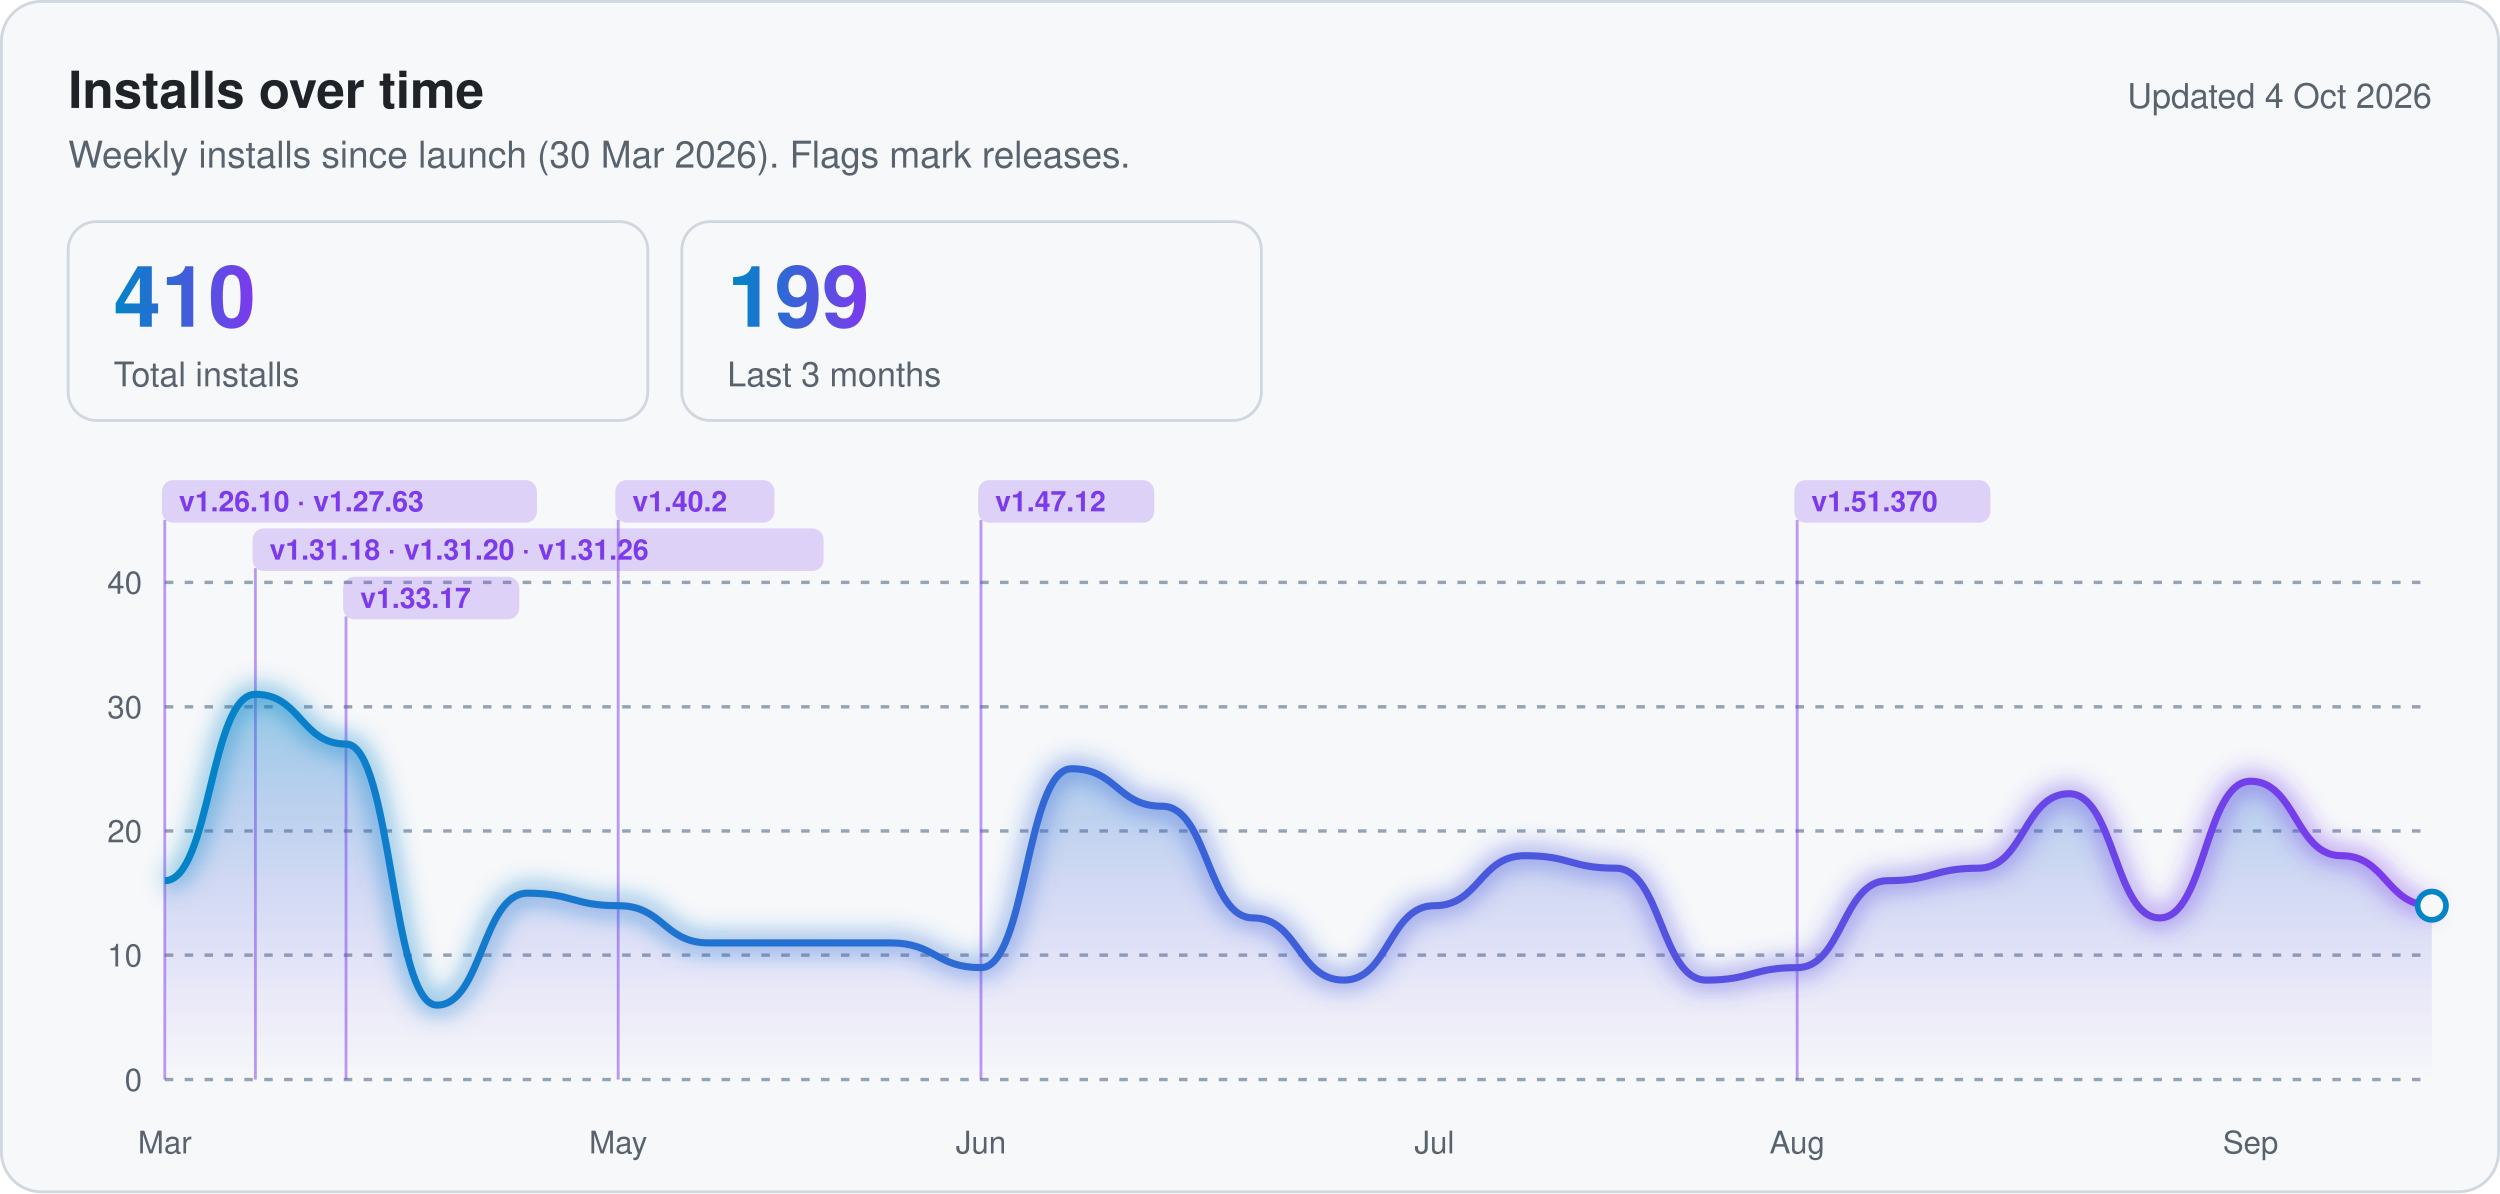
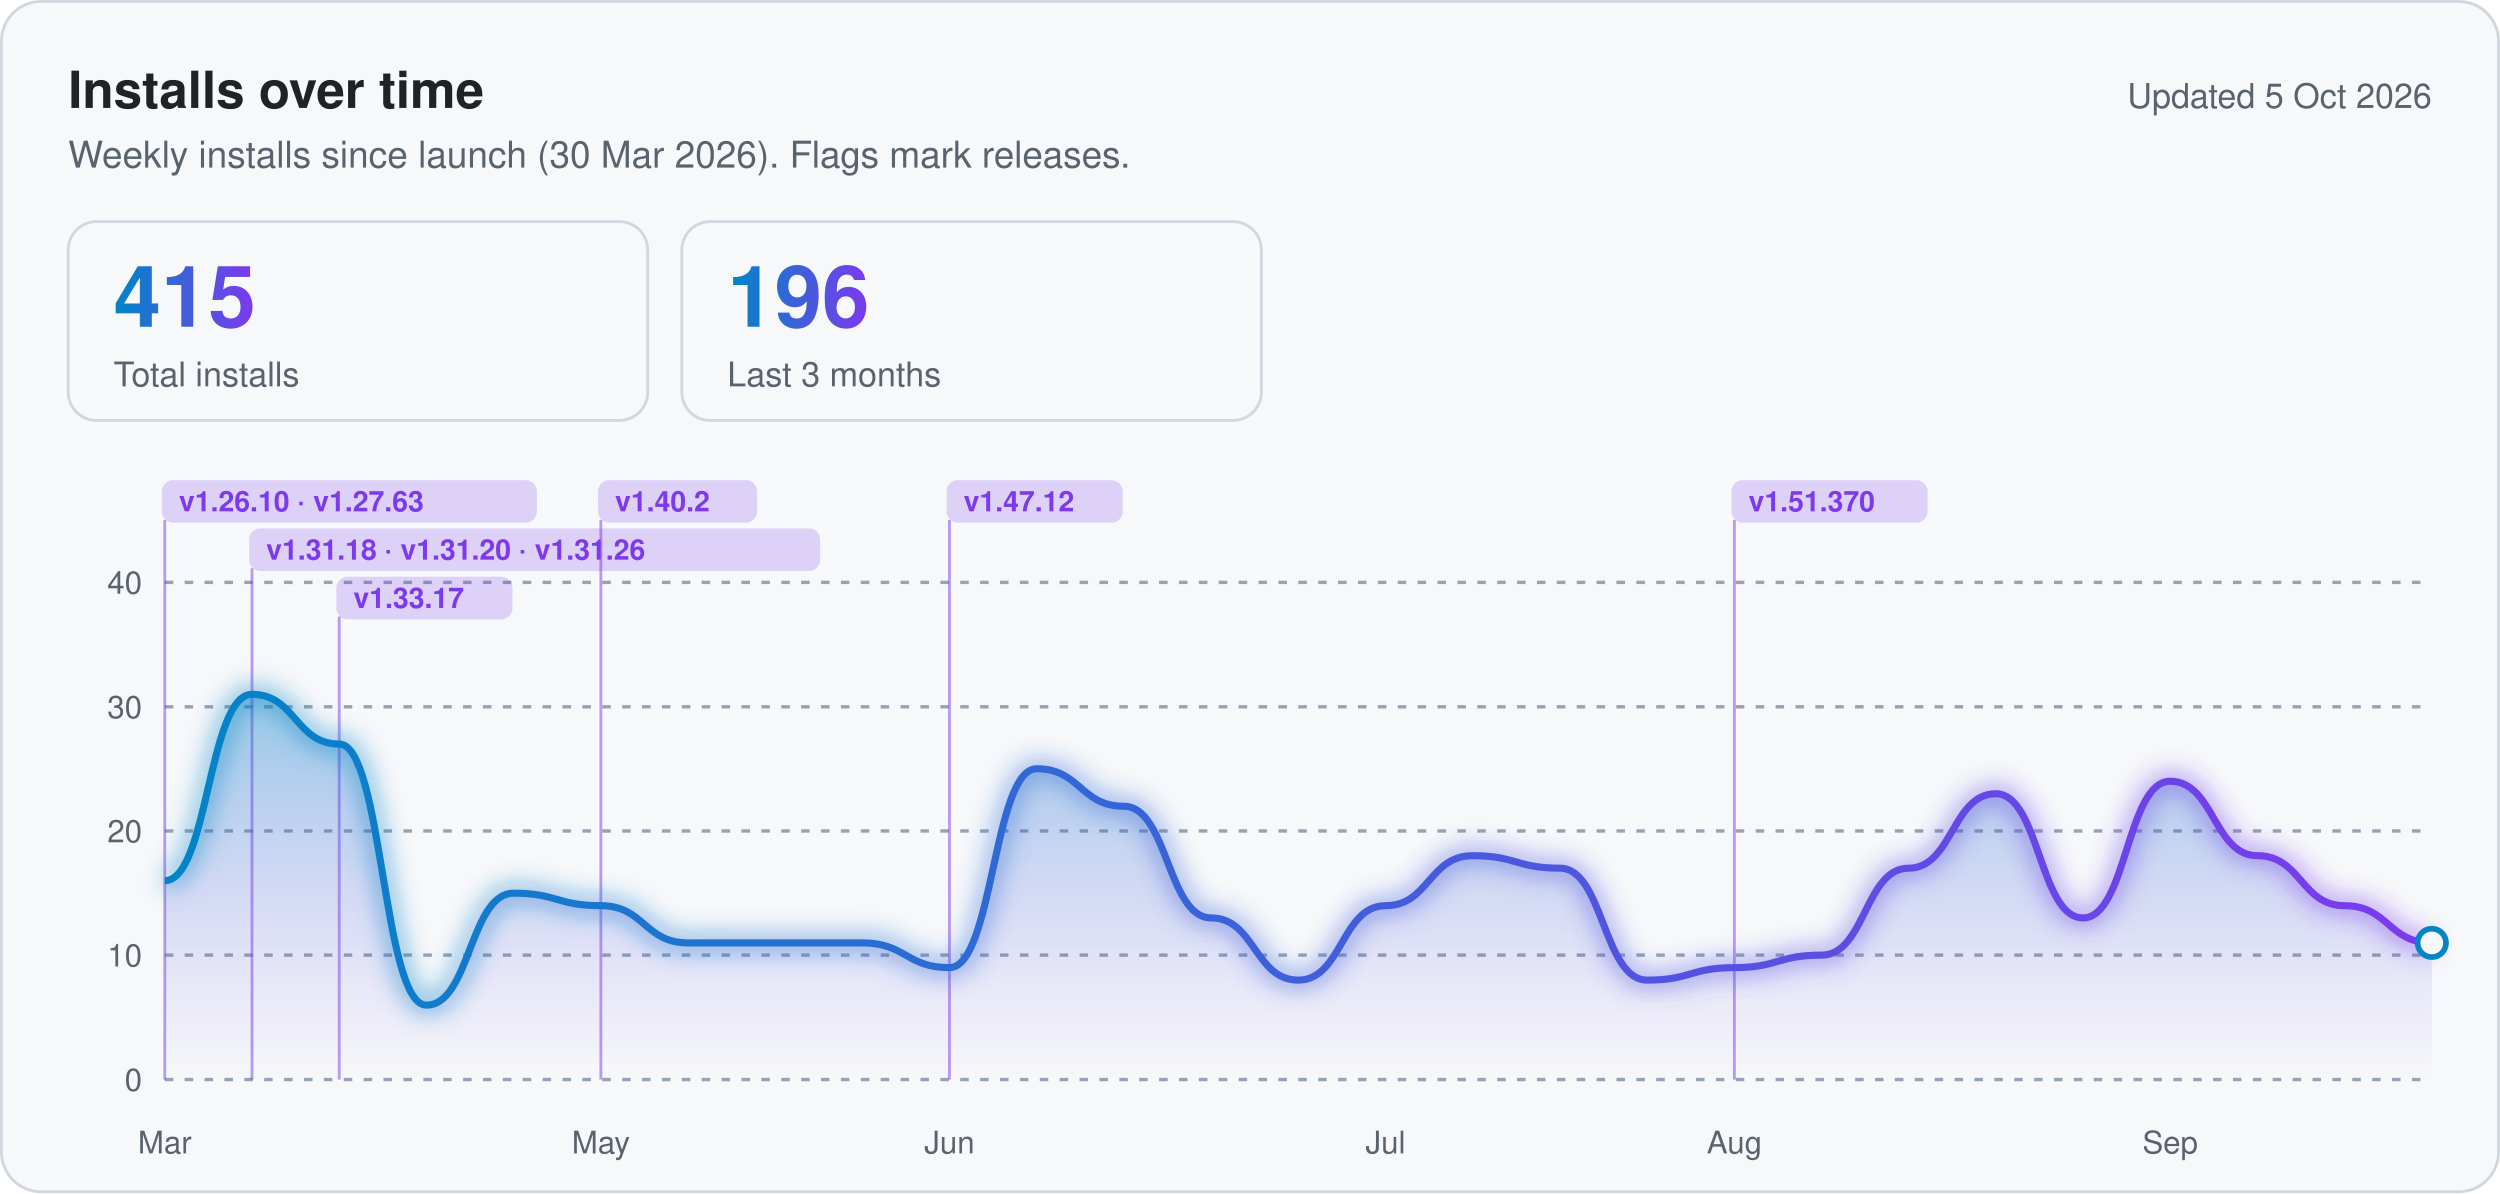
<svg xmlns="http://www.w3.org/2000/svg" viewBox="0 0 880 420" width="880" height="420" role="img" aria-label="Installs over time" font-family="'Segoe UI', system-ui, -apple-system, Helvetica, Arial, sans-serif">
  <style>@keyframes draw{from{stroke-dasharray:1;stroke-dashoffset:1}to{stroke-dasharray:1;stroke-dashoffset:0}}@keyframes fade{from{opacity:0}}.ln,.gw{animation:draw 2.2s ease-out .2s backwards}.fd{animation:fade 1.4s ease 1.2s backwards}@media (prefers-reduced-motion:reduce){.lwv{display:none}}@media (prefers-reduced-motion:reduce){*{animation:none!important}}</style>
  <defs>
    <linearGradient id="lg" x1="0" x2="1">
      <stop offset="0" stop-color="#0284c7" />
      <stop offset="1" stop-color="#7c3aed" />
    </linearGradient>
    <linearGradient id="ag" x1="0" x2="0" y1="0" y2="1">
      <stop offset="0" stop-color="#0284c7" stop-opacity=".4" />
      <stop offset="1" stop-color="#7c3aed" stop-opacity="0" />
    </linearGradient>
    <filter id="gw" x="-5%" y="-30%" width="110%" height="160%">
      <feGaussianBlur stdDeviation="4" />
    </filter>
    <linearGradient id="wv" gradientUnits="userSpaceOnUse" x1="0" y1="0" x2="880" y2="0" gradientTransform="translate(-90,0)">
      <stop offset="0" stop-color="#fff" stop-opacity="0" />
      <stop offset=".04" stop-color="#fff" stop-opacity="0" />
      <stop offset=".08" stop-color="#fff" stop-opacity="1" />
      <stop offset=".086" stop-color="#fff" stop-opacity="0" />
      <stop offset="1" stop-color="#fff" stop-opacity="0" />
      <animateTransform attributeName="gradientTransform" type="translate" from="-90 0" to="970 0" dur="10s" begin="2.4s" repeatCount="indefinite" />
    </linearGradient>
  </defs>
  <rect x=".5" y=".5" width="879" height="419" rx="14" fill="#f6f8fa" stroke="#d0d7de" />
  <text x="24" y="38" font-size="18" font-weight="700" fill="#1f2328">Installs over time</text>
  <text x="24" y="59" font-size="13" fill="#59636e">Weekly installs since launch (30 Mar 2026). Flags mark releases.</text>
-   <text x="856" y="38" font-size="12" fill="#59636e" text-anchor="end">Updated 4 Oct 2026</text>
+   <text x="856" y="38" font-size="12" fill="#59636e" text-anchor="end">Updated 5 Oct 2026</text>
  <rect x="24" y="78" width="204" height="70" rx="10" fill="none" stroke="#d0d7de" />
-   <text x="40" y="115" font-size="30" font-weight="700" fill="url(#lg)">410</text>
+   <text x="40" y="115" font-size="30" font-weight="700" fill="url(#lg)">415</text>
  <text x="40" y="136" font-size="12" fill="#59636e">Total installs</text>
  <rect x="240" y="78" width="204" height="70" rx="10" fill="none" stroke="#d0d7de" />
-   <text x="256" y="115" font-size="30" font-weight="700" fill="url(#lg)">199</text>
+   <text x="256" y="115" font-size="30" font-weight="700" fill="url(#lg)">196</text>
  <text x="256" y="136" font-size="12" fill="#59636e">Last 3 months</text>
  <line x1="58" x2="856" y1="380.0" y2="380.0" stroke="#95a3b5" stroke-width="1.2" stroke-dasharray="3 4" />
  <text x="50" y="384.0" font-size="11" fill="#59636e" text-anchor="end">0</text>
  <line x1="58" x2="856" y1="336.2" y2="336.2" stroke="#95a3b5" stroke-width="1.2" stroke-dasharray="3 4" />
  <text x="50" y="340.2" font-size="11" fill="#59636e" text-anchor="end">10</text>
  <line x1="58" x2="856" y1="292.5" y2="292.5" stroke="#95a3b5" stroke-width="1.2" stroke-dasharray="3 4" />
  <text x="50" y="296.5" font-size="11" fill="#59636e" text-anchor="end">20</text>
  <line x1="58" x2="856" y1="248.8" y2="248.8" stroke="#95a3b5" stroke-width="1.2" stroke-dasharray="3 4" />
  <text x="50" y="252.8" font-size="11" fill="#59636e" text-anchor="end">30</text>
  <line x1="58" x2="856" y1="205.0" y2="205.0" stroke="#95a3b5" stroke-width="1.2" stroke-dasharray="3 4" />
  <text x="50" y="209.0" font-size="11" fill="#59636e" text-anchor="end">40</text>
  <text x="58.0" y="406" font-size="11" fill="#59636e" text-anchor="middle">Mar</text>
-   <text x="217.6" y="406" font-size="11" fill="#59636e" text-anchor="middle">May</text>
-   <text x="345.3" y="406" font-size="11" fill="#59636e" text-anchor="middle">Jun</text>
-   <text x="504.9" y="406" font-size="11" fill="#59636e" text-anchor="middle">Jul</text>
-   <text x="632.6" y="406" font-size="11" fill="#59636e" text-anchor="middle">Aug</text>
-   <text x="792.2" y="406" font-size="11" fill="#59636e" text-anchor="middle">Sep</text>
+   <text x="211.5" y="406" font-size="11" fill="#59636e" text-anchor="middle">May</text>
+   <text x="334.2" y="406" font-size="11" fill="#59636e" text-anchor="middle">Jun</text>
+   <text x="487.7" y="406" font-size="11" fill="#59636e" text-anchor="middle">Jul</text>
+   <text x="610.5" y="406" font-size="11" fill="#59636e" text-anchor="middle">Aug</text>
+   <text x="763.9" y="406" font-size="11" fill="#59636e" text-anchor="middle">Sep</text>
  <line x1="58.0" x2="58.0" y1="183" y2="380" stroke="#7c3aed" stroke-opacity=".5" />
  <rect x="57.0" y="169" width="132" height="15" rx="4" fill="#7c3aed" fill-opacity=".2" />
  <text x="63.0" y="180" font-size="10" font-weight="600" fill="#7c3aed">v1.26.10 · v1.27.63</text>
-   <line x1="89.9" x2="89.9" y1="200" y2="380" stroke="#7c3aed" stroke-opacity=".5" />
-   <rect x="88.9" y="186" width="201" height="15" rx="4" fill="#7c3aed" fill-opacity=".2" />
-   <text x="94.9" y="197" font-size="10" font-weight="600" fill="#7c3aed">v1.31.18 · v1.31.20 · v1.31.26</text>
-   <line x1="121.8" x2="121.8" y1="217" y2="380" stroke="#7c3aed" stroke-opacity=".5" />
-   <rect x="120.8" y="203" width="62" height="15" rx="4" fill="#7c3aed" fill-opacity=".2" />
-   <text x="126.8" y="214" font-size="10" font-weight="600" fill="#7c3aed">v1.33.17</text>
-   <line x1="217.6" x2="217.6" y1="183" y2="380" stroke="#7c3aed" stroke-opacity=".5" />
-   <rect x="216.6" y="169" width="56" height="15" rx="4" fill="#7c3aed" fill-opacity=".2" />
-   <text x="222.6" y="180" font-size="10" font-weight="600" fill="#7c3aed">v1.40.2</text>
-   <line x1="345.3" x2="345.3" y1="183" y2="380" stroke="#7c3aed" stroke-opacity=".5" />
-   <rect x="344.3" y="169" width="62" height="15" rx="4" fill="#7c3aed" fill-opacity=".2" />
-   <text x="350.3" y="180" font-size="10" font-weight="600" fill="#7c3aed">v1.47.12</text>
-   <line x1="632.6" x2="632.6" y1="183" y2="380" stroke="#7c3aed" stroke-opacity=".5" />
-   <rect x="631.6" y="169" width="69" height="15" rx="4" fill="#7c3aed" fill-opacity=".2" />
-   <text x="637.6" y="180" font-size="10" font-weight="600" fill="#7c3aed">v1.51.370</text>
-   <path class="fd" d="M58.0,310.0C74.0,310.0 74.0,244.4 89.9,244.4C105.9,244.4 105.9,261.9 121.8,261.9C137.8,261.9 137.8,353.8 153.8,353.8C169.7,353.8 169.7,314.4 185.7,314.4C201.6,314.4 201.6,318.8 217.6,318.8C233.6,318.8 233.6,331.9 249.5,331.9C265.5,331.9 265.5,331.9 281.4,331.9C297.4,331.9 297.4,331.9 313.4,331.9C329.3,331.9 329.3,340.6 345.3,340.6C361.2,340.6 361.2,270.6 377.2,270.6C393.2,270.6 393.2,283.8 409.1,283.8C425.1,283.8 425.1,323.1 441.0,323.1C457.0,323.1 457.0,345.0 473.0,345.0C488.9,345.0 488.9,318.8 504.9,318.8C520.8,318.8 520.8,301.2 536.8,301.2C552.8,301.2 552.8,305.6 568.7,305.6C584.7,305.6 584.7,345.0 600.6,345.0C616.6,345.0 616.6,340.6 632.6,340.6C648.5,340.6 648.5,310.0 664.5,310.0C680.4,310.0 680.4,305.6 696.4,305.6C712.4,305.6 712.4,279.4 728.3,279.4C744.3,279.4 744.3,323.1 760.2,323.1C776.2,323.1 776.2,275.0 792.2,275.0C808.1,275.0 808.1,301.2 824.1,301.2C840.0,301.2 840.0,318.8 856.0,318.8L856.0,380.0L58.0,380.0Z" fill="url(#ag)" />
-   <path class="gw" d="M58.0,310.0C74.0,310.0 74.0,244.4 89.9,244.4C105.9,244.4 105.9,261.9 121.8,261.9C137.8,261.9 137.8,353.8 153.8,353.8C169.7,353.8 169.7,314.4 185.7,314.4C201.6,314.4 201.6,318.8 217.6,318.8C233.6,318.8 233.6,331.9 249.5,331.9C265.5,331.9 265.5,331.9 281.4,331.9C297.4,331.9 297.4,331.9 313.4,331.9C329.3,331.9 329.3,340.6 345.3,340.6C361.2,340.6 361.2,270.6 377.2,270.6C393.2,270.6 393.2,283.8 409.1,283.8C425.1,283.8 425.1,323.1 441.0,323.1C457.0,323.1 457.0,345.0 473.0,345.0C488.9,345.0 488.9,318.8 504.9,318.8C520.8,318.8 520.8,301.2 536.8,301.2C552.8,301.2 552.8,305.6 568.7,305.6C584.7,305.6 584.7,345.0 600.6,345.0C616.6,345.0 616.6,340.6 632.6,340.6C648.5,340.6 648.5,310.0 664.5,310.0C680.4,310.0 680.4,305.6 696.4,305.6C712.4,305.6 712.4,279.4 728.3,279.4C744.3,279.4 744.3,323.1 760.2,323.1C776.2,323.1 776.2,275.0 792.2,275.0C808.1,275.0 808.1,301.2 824.1,301.2C840.0,301.2 840.0,318.8 856.0,318.8" pathLength="1" fill="none" stroke="url(#lg)" stroke-width="7" stroke-opacity=".45" filter="url(#gw)" />
-   <path class="ln" d="M58.0,310.0C74.0,310.0 74.0,244.4 89.9,244.4C105.9,244.4 105.9,261.9 121.8,261.9C137.8,261.9 137.8,353.8 153.8,353.8C169.7,353.8 169.7,314.4 185.7,314.4C201.6,314.4 201.6,318.8 217.6,318.8C233.6,318.8 233.6,331.9 249.5,331.9C265.5,331.9 265.5,331.9 281.4,331.9C297.4,331.9 297.4,331.9 313.4,331.9C329.3,331.9 329.3,340.6 345.3,340.6C361.2,340.6 361.2,270.6 377.2,270.6C393.2,270.6 393.2,283.8 409.1,283.8C425.1,283.8 425.1,323.1 441.0,323.1C457.0,323.1 457.0,345.0 473.0,345.0C488.9,345.0 488.9,318.8 504.9,318.8C520.8,318.8 520.8,301.2 536.8,301.2C552.8,301.2 552.8,305.6 568.7,305.6C584.7,305.6 584.7,345.0 600.6,345.0C616.6,345.0 616.6,340.6 632.6,340.6C648.5,340.6 648.5,310.0 664.5,310.0C680.4,310.0 680.4,305.6 696.4,305.6C712.4,305.6 712.4,279.4 728.3,279.4C744.3,279.4 744.3,323.1 760.2,323.1C776.2,323.1 776.2,275.0 792.2,275.0C808.1,275.0 808.1,301.2 824.1,301.2C840.0,301.2 840.0,318.8 856.0,318.8" pathLength="1" fill="none" stroke="url(#lg)" stroke-width="2.5" stroke-linejoin="round" />
-   <path class="lwv" d="M58.0,310.0C74.0,310.0 74.0,244.4 89.9,244.4C105.9,244.4 105.9,261.9 121.8,261.9C137.8,261.9 137.8,353.8 153.8,353.8C169.7,353.8 169.7,314.4 185.7,314.4C201.6,314.4 201.6,318.8 217.6,318.8C233.6,318.8 233.6,331.9 249.5,331.9C265.5,331.9 265.5,331.9 281.4,331.9C297.4,331.9 297.4,331.9 313.4,331.9C329.3,331.9 329.3,340.6 345.3,340.6C361.2,340.6 361.2,270.6 377.2,270.6C393.2,270.6 393.2,283.8 409.1,283.8C425.1,283.8 425.1,323.1 441.0,323.1C457.0,323.1 457.0,345.0 473.0,345.0C488.9,345.0 488.9,318.8 504.9,318.8C520.8,318.8 520.8,301.2 536.8,301.2C552.8,301.2 552.8,305.6 568.7,305.6C584.7,305.6 584.7,345.0 600.6,345.0C616.6,345.0 616.6,340.6 632.6,340.6C648.5,340.6 648.5,310.0 664.5,310.0C680.4,310.0 680.4,305.6 696.4,305.6C712.4,305.6 712.4,279.4 728.3,279.4C744.3,279.4 744.3,323.1 760.2,323.1C776.2,323.1 776.2,275.0 792.2,275.0C808.1,275.0 808.1,301.2 824.1,301.2C840.0,301.2 840.0,318.8 856.0,318.8" fill="none" stroke="url(#wv)" stroke-width="5.5" stroke-linecap="round" filter="url(#gw)" />
-   <path class="lwv" d="M58.0,310.0C74.0,310.0 74.0,244.4 89.9,244.4C105.9,244.4 105.9,261.9 121.8,261.9C137.8,261.9 137.8,353.8 153.8,353.8C169.7,353.8 169.7,314.4 185.7,314.4C201.6,314.4 201.6,318.8 217.6,318.8C233.6,318.8 233.6,331.9 249.5,331.9C265.5,331.9 265.5,331.9 281.4,331.9C297.4,331.9 297.4,331.9 313.4,331.9C329.3,331.9 329.3,340.6 345.3,340.6C361.2,340.6 361.2,270.6 377.2,270.6C393.2,270.6 393.2,283.8 409.1,283.8C425.1,283.8 425.1,323.1 441.0,323.1C457.0,323.1 457.0,345.0 473.0,345.0C488.9,345.0 488.9,318.8 504.9,318.8C520.8,318.8 520.8,301.2 536.8,301.2C552.8,301.2 552.8,305.6 568.7,305.6C584.7,305.6 584.7,345.0 600.6,345.0C616.6,345.0 616.6,340.6 632.6,340.6C648.5,340.6 648.5,310.0 664.5,310.0C680.4,310.0 680.4,305.6 696.4,305.6C712.4,305.6 712.4,279.4 728.3,279.4C744.3,279.4 744.3,323.1 760.2,323.1C776.2,323.1 776.2,275.0 792.2,275.0C808.1,275.0 808.1,301.2 824.1,301.2C840.0,301.2 840.0,318.8 856.0,318.8" fill="none" stroke="url(#wv)" stroke-width="2" stroke-linecap="round" />
-   <circle class="fd" cx="856.0" cy="318.8" r="5" fill="#f6f8fa" stroke="#0284c7" stroke-width="2" />
+   <line x1="88.7" x2="88.7" y1="200" y2="380" stroke="#7c3aed" stroke-opacity=".5" />
+   <rect x="87.7" y="186" width="201" height="15" rx="4" fill="#7c3aed" fill-opacity=".2" />
+   <text x="93.7" y="197" font-size="10" font-weight="600" fill="#7c3aed">v1.31.18 · v1.31.20 · v1.31.26</text>
+   <line x1="119.4" x2="119.4" y1="217" y2="380" stroke="#7c3aed" stroke-opacity=".5" />
+   <rect x="118.4" y="203" width="62" height="15" rx="4" fill="#7c3aed" fill-opacity=".2" />
+   <text x="124.4" y="214" font-size="10" font-weight="600" fill="#7c3aed">v1.33.17</text>
+   <line x1="211.5" x2="211.5" y1="183" y2="380" stroke="#7c3aed" stroke-opacity=".5" />
+   <rect x="210.5" y="169" width="56" height="15" rx="4" fill="#7c3aed" fill-opacity=".2" />
+   <text x="216.5" y="180" font-size="10" font-weight="600" fill="#7c3aed">v1.40.2</text>
+   <line x1="334.2" x2="334.2" y1="183" y2="380" stroke="#7c3aed" stroke-opacity=".5" />
+   <rect x="333.2" y="169" width="62" height="15" rx="4" fill="#7c3aed" fill-opacity=".2" />
+   <text x="339.2" y="180" font-size="10" font-weight="600" fill="#7c3aed">v1.47.12</text>
+   <line x1="610.5" x2="610.5" y1="183" y2="380" stroke="#7c3aed" stroke-opacity=".5" />
+   <rect x="609.5" y="169" width="69" height="15" rx="4" fill="#7c3aed" fill-opacity=".2" />
+   <text x="615.5" y="180" font-size="10" font-weight="600" fill="#7c3aed">v1.51.370</text>
+   <path class="fd" d="M58.0,310.0C73.3,310.0 73.3,244.4 88.7,244.4C104.0,244.4 104.0,261.9 119.4,261.9C134.7,261.9 134.7,353.8 150.1,353.8C165.4,353.8 165.4,314.4 180.8,314.4C196.1,314.4 196.1,318.8 211.5,318.8C226.8,318.8 226.8,331.9 242.2,331.9C257.5,331.9 257.5,331.9 272.8,331.9C288.2,331.9 288.2,331.9 303.5,331.9C318.9,331.9 318.9,340.6 334.2,340.6C349.6,340.6 349.6,270.6 364.9,270.6C380.3,270.6 380.3,283.8 395.6,283.8C411.0,283.8 411.0,323.1 426.3,323.1C441.7,323.1 441.7,345.0 457.0,345.0C472.3,345.0 472.3,318.8 487.7,318.8C503.0,318.8 503.0,301.2 518.4,301.2C533.7,301.2 533.7,305.6 549.1,305.6C564.4,305.6 564.4,345.0 579.8,345.0C595.1,345.0 595.1,340.6 610.5,340.6C625.8,340.6 625.8,336.2 641.2,336.2C656.5,336.2 656.5,305.6 671.8,305.6C687.2,305.6 687.2,279.4 702.5,279.4C717.9,279.4 717.9,323.1 733.2,323.1C748.6,323.1 748.6,275.0 763.9,275.0C779.3,275.0 779.3,301.2 794.6,301.2C810.0,301.2 810.0,318.8 825.3,318.8C840.7,318.8 840.7,331.9 856.0,331.9L856.0,380.0L58.0,380.0Z" fill="url(#ag)" />
+   <path class="gw" d="M58.0,310.0C73.3,310.0 73.3,244.4 88.7,244.4C104.0,244.4 104.0,261.9 119.4,261.9C134.7,261.9 134.7,353.8 150.1,353.8C165.4,353.8 165.4,314.4 180.8,314.4C196.1,314.4 196.1,318.8 211.5,318.8C226.8,318.8 226.8,331.9 242.2,331.9C257.5,331.9 257.5,331.9 272.8,331.9C288.2,331.9 288.2,331.9 303.5,331.9C318.9,331.9 318.9,340.6 334.2,340.6C349.6,340.6 349.6,270.6 364.9,270.6C380.3,270.6 380.3,283.8 395.6,283.8C411.0,283.8 411.0,323.1 426.3,323.1C441.7,323.1 441.7,345.0 457.0,345.0C472.3,345.0 472.3,318.8 487.7,318.8C503.0,318.8 503.0,301.2 518.4,301.2C533.7,301.2 533.7,305.6 549.1,305.6C564.4,305.6 564.4,345.0 579.8,345.0C595.1,345.0 595.1,340.6 610.5,340.6C625.8,340.6 625.8,336.2 641.2,336.2C656.5,336.2 656.5,305.6 671.8,305.6C687.2,305.6 687.2,279.4 702.5,279.4C717.9,279.4 717.9,323.1 733.2,323.1C748.6,323.1 748.6,275.0 763.9,275.0C779.3,275.0 779.3,301.2 794.6,301.2C810.0,301.2 810.0,318.8 825.3,318.8C840.7,318.8 840.7,331.9 856.0,331.9" pathLength="1" fill="none" stroke="url(#lg)" stroke-width="7" stroke-opacity=".45" filter="url(#gw)" />
+   <path class="ln" d="M58.0,310.0C73.3,310.0 73.3,244.4 88.7,244.4C104.0,244.4 104.0,261.9 119.4,261.9C134.7,261.9 134.7,353.8 150.1,353.8C165.4,353.8 165.4,314.4 180.8,314.4C196.1,314.4 196.1,318.8 211.5,318.8C226.8,318.8 226.8,331.9 242.2,331.9C257.5,331.9 257.5,331.9 272.8,331.9C288.2,331.9 288.2,331.9 303.5,331.9C318.9,331.9 318.9,340.6 334.2,340.6C349.6,340.6 349.6,270.6 364.9,270.6C380.3,270.6 380.3,283.8 395.6,283.8C411.0,283.8 411.0,323.1 426.3,323.1C441.7,323.1 441.7,345.0 457.0,345.0C472.3,345.0 472.3,318.8 487.7,318.8C503.0,318.8 503.0,301.2 518.4,301.2C533.7,301.2 533.7,305.6 549.1,305.6C564.4,305.6 564.4,345.0 579.8,345.0C595.1,345.0 595.1,340.6 610.5,340.6C625.8,340.6 625.8,336.2 641.2,336.2C656.5,336.2 656.5,305.6 671.8,305.6C687.2,305.6 687.2,279.4 702.5,279.4C717.9,279.4 717.9,323.1 733.2,323.1C748.6,323.1 748.6,275.0 763.9,275.0C779.3,275.0 779.3,301.2 794.6,301.2C810.0,301.2 810.0,318.8 825.3,318.8C840.7,318.8 840.7,331.9 856.0,331.9" pathLength="1" fill="none" stroke="url(#lg)" stroke-width="2.5" stroke-linejoin="round" />
+   <path class="lwv" d="M58.0,310.0C73.3,310.0 73.3,244.4 88.7,244.4C104.0,244.4 104.0,261.9 119.4,261.9C134.7,261.9 134.7,353.8 150.1,353.8C165.4,353.8 165.4,314.4 180.8,314.4C196.1,314.4 196.1,318.8 211.5,318.8C226.8,318.8 226.8,331.9 242.2,331.9C257.5,331.9 257.5,331.9 272.8,331.9C288.2,331.9 288.2,331.9 303.5,331.9C318.9,331.9 318.9,340.6 334.2,340.6C349.6,340.6 349.6,270.6 364.9,270.6C380.3,270.6 380.3,283.8 395.6,283.8C411.0,283.8 411.0,323.1 426.3,323.1C441.7,323.1 441.7,345.0 457.0,345.0C472.3,345.0 472.3,318.8 487.7,318.8C503.0,318.8 503.0,301.2 518.4,301.2C533.7,301.2 533.7,305.6 549.1,305.6C564.4,305.6 564.4,345.0 579.8,345.0C595.1,345.0 595.1,340.6 610.5,340.6C625.8,340.6 625.8,336.2 641.2,336.2C656.5,336.2 656.5,305.6 671.8,305.6C687.2,305.6 687.2,279.4 702.5,279.4C717.9,279.4 717.9,323.1 733.2,323.1C748.6,323.1 748.6,275.0 763.9,275.0C779.3,275.0 779.3,301.2 794.6,301.2C810.0,301.2 810.0,318.8 825.3,318.8C840.7,318.8 840.7,331.9 856.0,331.9" fill="none" stroke="url(#wv)" stroke-width="5.5" stroke-linecap="round" filter="url(#gw)" />
+   <path class="lwv" d="M58.0,310.0C73.3,310.0 73.3,244.4 88.7,244.4C104.0,244.4 104.0,261.9 119.4,261.9C134.7,261.9 134.7,353.8 150.1,353.8C165.4,353.8 165.4,314.4 180.8,314.4C196.1,314.4 196.1,318.8 211.5,318.8C226.8,318.8 226.8,331.9 242.2,331.9C257.5,331.9 257.5,331.9 272.8,331.9C288.2,331.9 288.2,331.9 303.5,331.9C318.9,331.9 318.9,340.6 334.2,340.6C349.6,340.6 349.6,270.6 364.9,270.6C380.3,270.6 380.3,283.8 395.6,283.8C411.0,283.8 411.0,323.1 426.3,323.1C441.7,323.1 441.7,345.0 457.0,345.0C472.3,345.0 472.3,318.8 487.7,318.8C503.0,318.8 503.0,301.2 518.4,301.2C533.7,301.2 533.7,305.6 549.1,305.6C564.4,305.6 564.4,345.0 579.8,345.0C595.1,345.0 595.1,340.6 610.5,340.6C625.8,340.6 625.8,336.2 641.2,336.2C656.5,336.2 656.5,305.6 671.8,305.6C687.2,305.6 687.2,279.4 702.5,279.4C717.9,279.4 717.9,323.1 733.2,323.1C748.6,323.1 748.6,275.0 763.9,275.0C779.3,275.0 779.3,301.2 794.6,301.2C810.0,301.2 810.0,318.8 825.3,318.8C840.7,318.8 840.7,331.9 856.0,331.9" fill="none" stroke="url(#wv)" stroke-width="2" stroke-linecap="round" />
+   <circle class="fd" cx="856.0" cy="331.9" r="5" fill="#f6f8fa" stroke="#0284c7" stroke-width="2" />
</svg>
